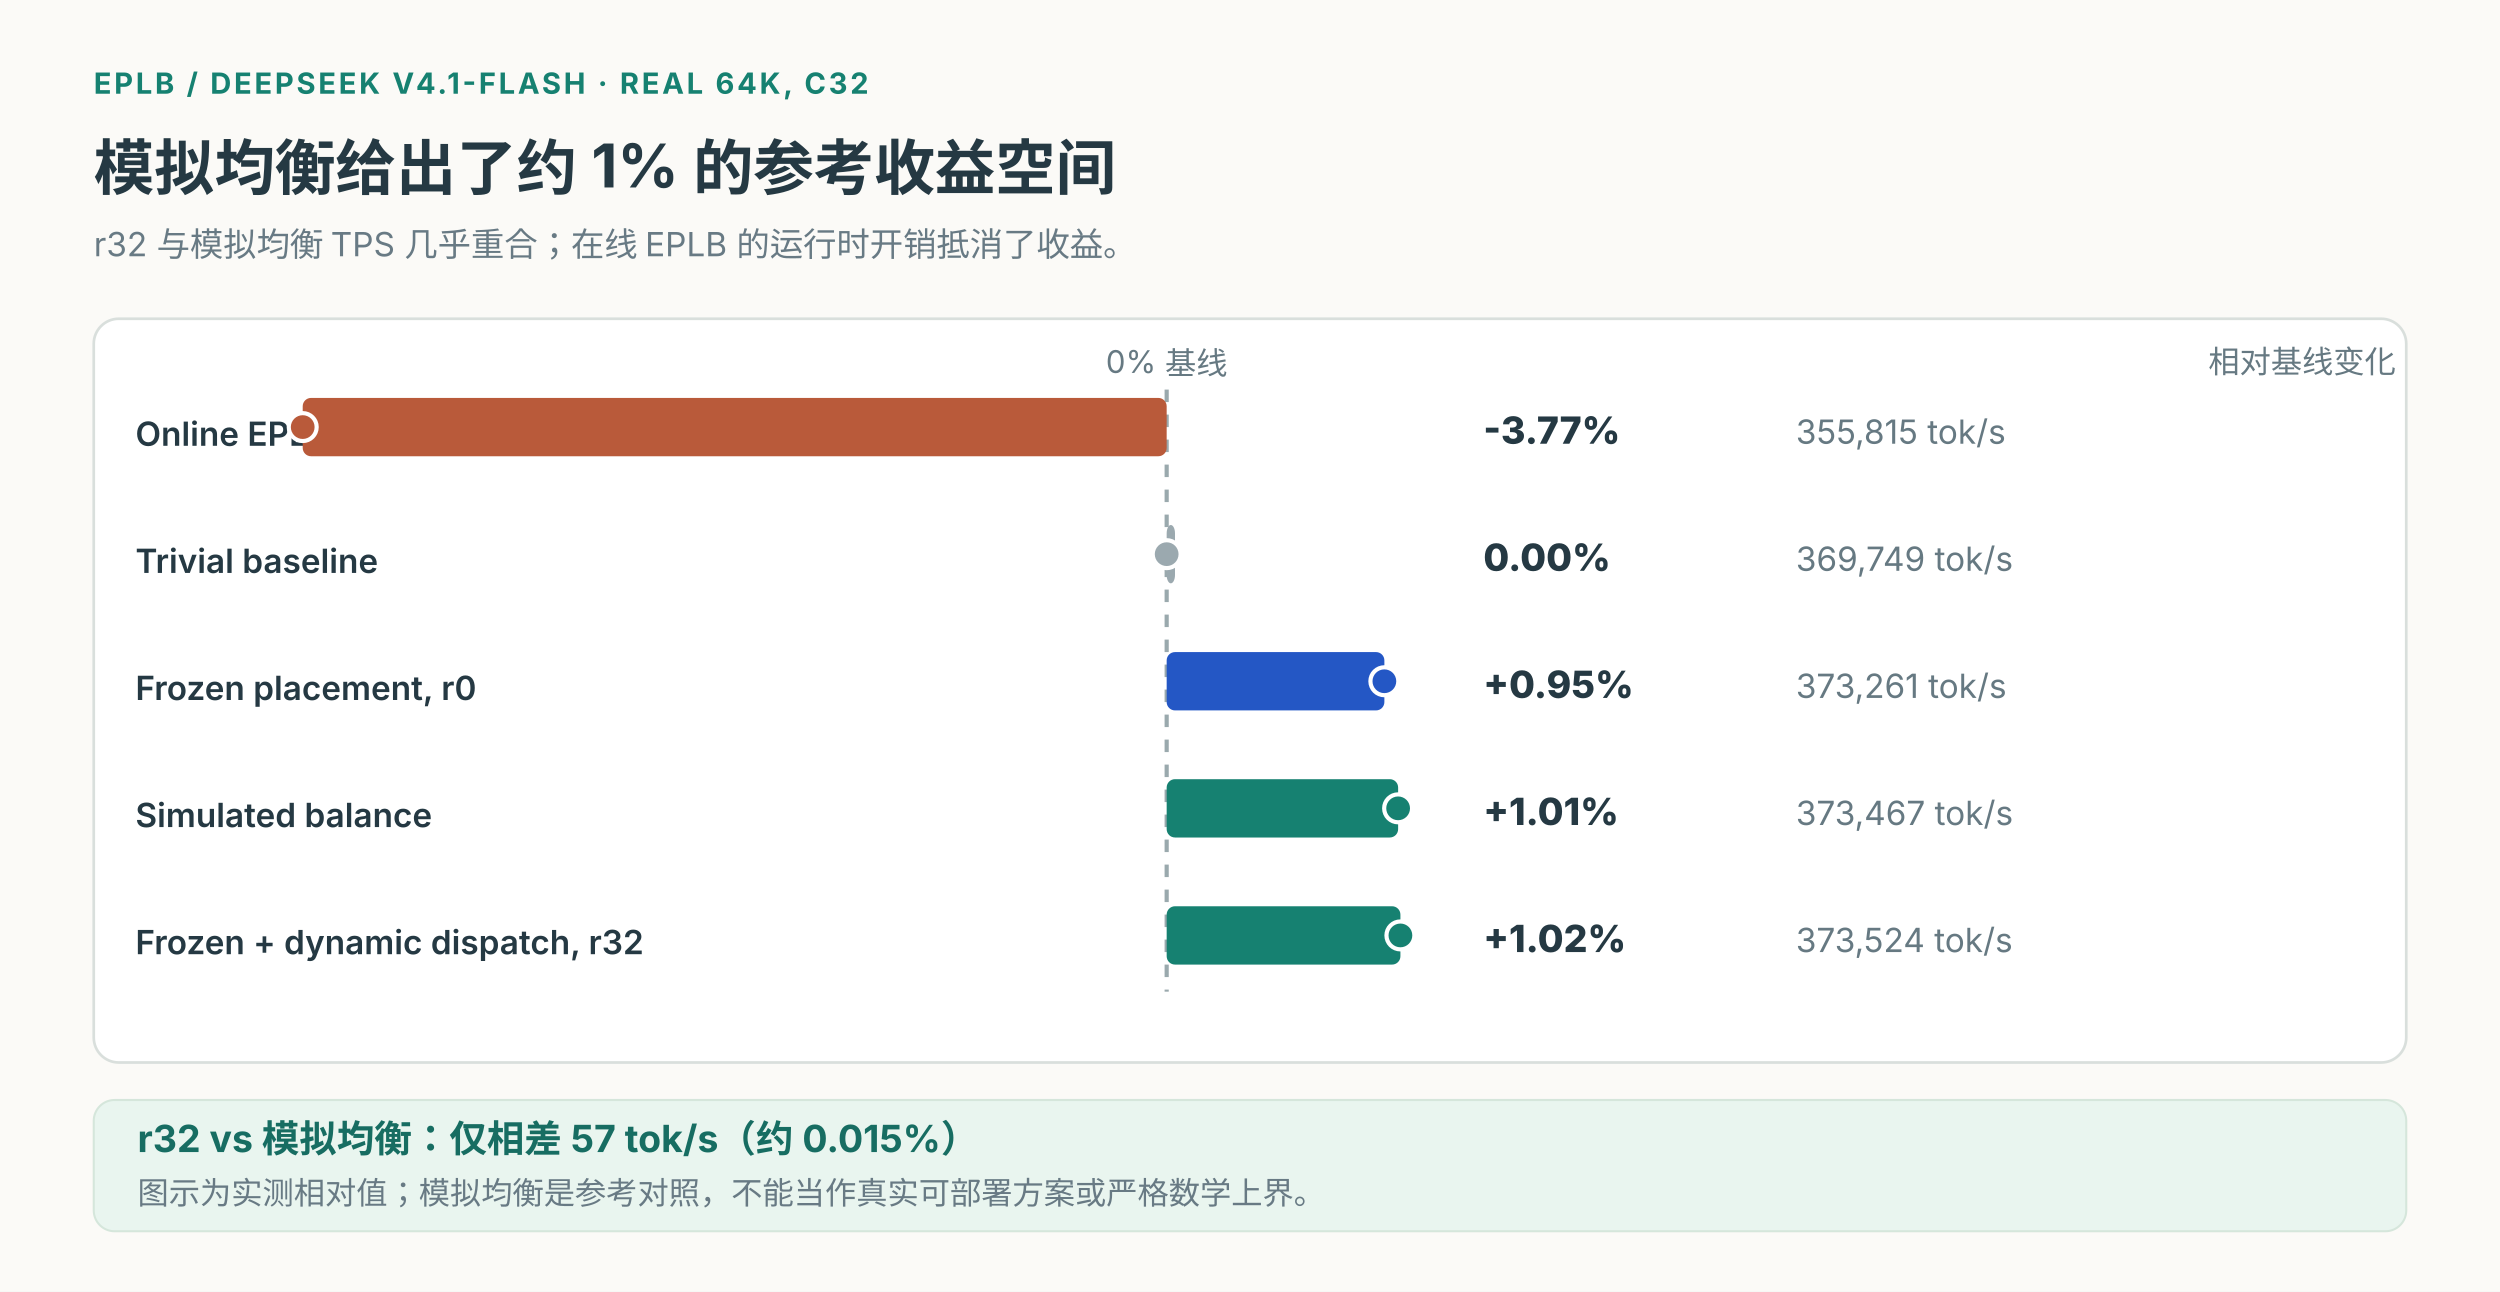
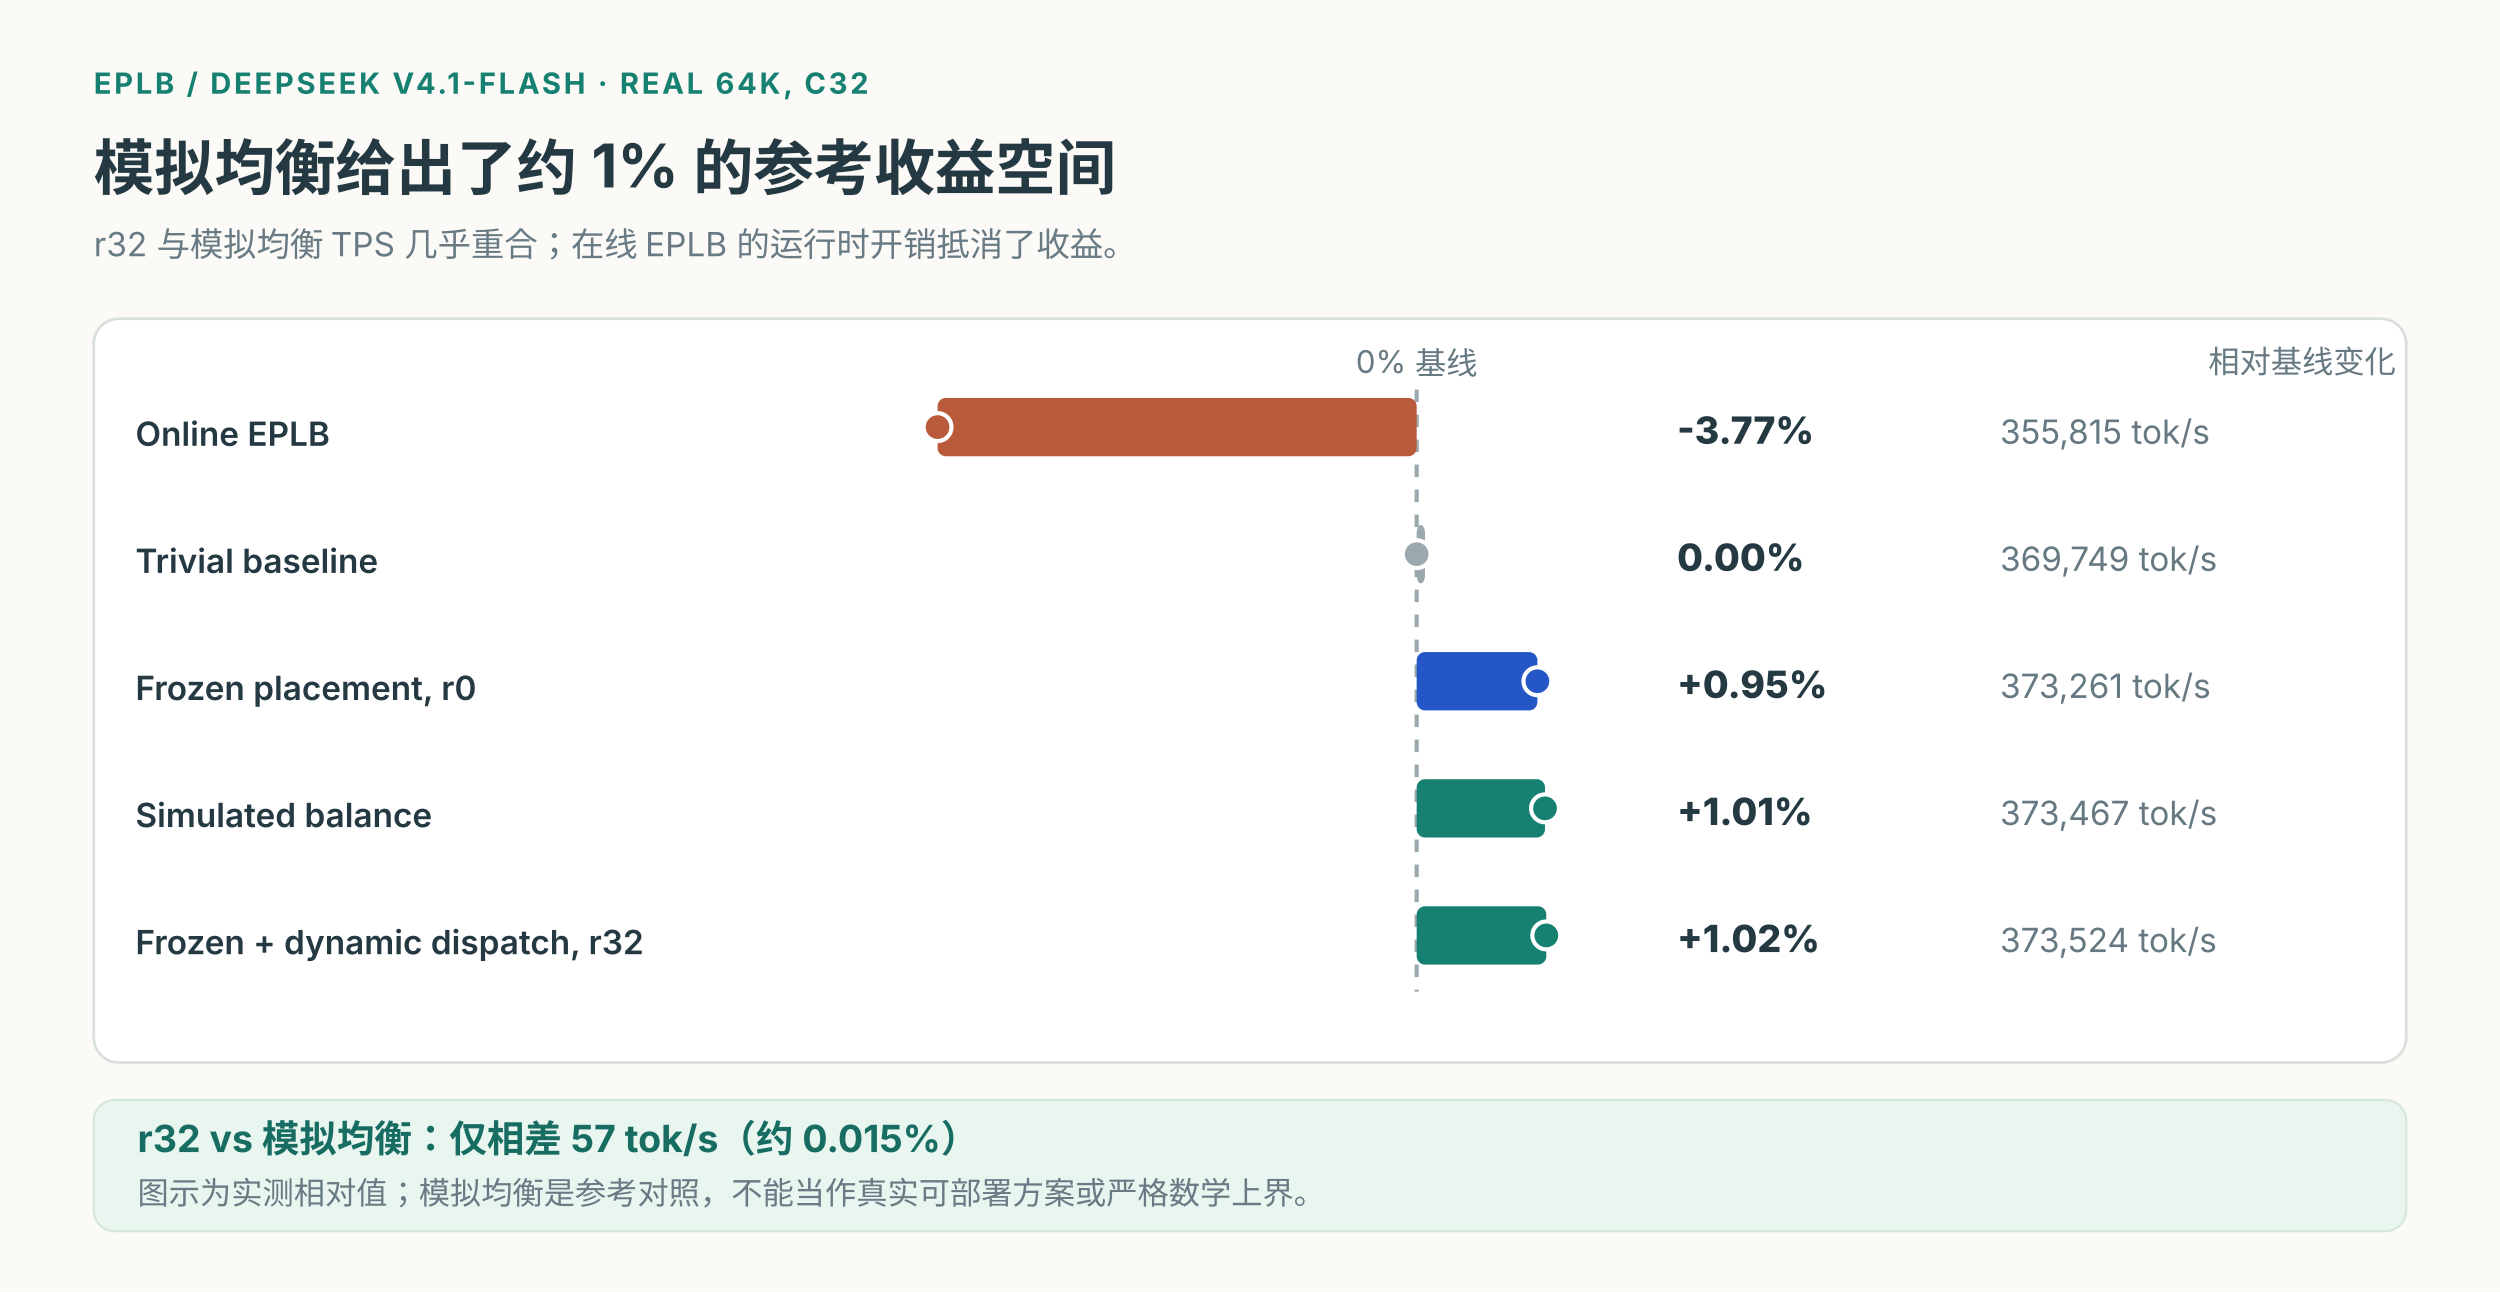
<svg xmlns="http://www.w3.org/2000/svg" width="1200" height="620" viewBox="0 0 1200 620" role="img" aria-labelledby="title desc">
  <rect width="1200" height="620" fill="#FBFAF7" />
  <g font-family="Inter,PingFang SC,Microsoft YaHei,sans-serif">
    <text x="45" y="45" fill="#168171" font-size="14" font-weight="750" letter-spacing="1.3">EPLB / DEEPSEEK V4.1-FLASH · REAL 64K, C32</text>
    <text x="45" y="91" fill="#253943" font-size="29" font-weight="750">模拟均衡给出了约 1% 的参考收益空间</text>
    <text x="45" y="123" fill="#687A84" font-size="16">r32 与模拟均衡 TPS 几乎重合；在线 EPLB 的运行时开销抵消了收益。</text>
    <rect x="45" y="153" width="1110" height="357" rx="12" fill="#FFFFFF" stroke="#D9DFDC" stroke-width="1.3" />
-     <line x1="560" y1="187" x2="560" y2="476" stroke="#9AA9AD" stroke-width="2" stroke-dasharray="6 6" />
-     <text x="560" y="179" fill="#667982" font-size="15" text-anchor="middle">0% 基线</text>
+     <line x1="680" y1="187" x2="680" y2="476" stroke="#9AA9AD" stroke-width="2" stroke-dasharray="6 6" />
+     <text x="680" y="179" fill="#667982" font-size="15" text-anchor="middle">0% 基线</text>
    <text x="1150" y="179" fill="#667982" font-size="15" text-anchor="end">相对基线变化</text>
    <text x="65" y="214" fill="#253943" font-size="16" font-weight="590">Online EPLB</text>
-     <rect x="145.3" y="191" width="414.7" height="28" rx="4" fill="#B95A3A" />
-     <circle cx="145.3" cy="205" r="6.7" fill="#B95A3A" stroke="white" stroke-width="2" />
-     <text x="712" y="213" fill="#253943" font-size="18" font-weight="760">-3.77%</text>
-     <text x="862" y="213" fill="#667982" font-size="16">355,815 tok/s</text>
+     <rect x="450.03" y="191" width="229.97" height="28" rx="4" fill="#B95A3A" />
+     <circle cx="450.03" cy="205" r="6.7" fill="#B95A3A" stroke="white" stroke-width="2" />
+     <text x="805" y="213" fill="#253943" font-size="18" font-weight="760">-3.77%</text>
+     <text x="960" y="213" fill="#667982" font-size="16">355,815 tok/s</text>
    <text x="65" y="275" fill="#253943" font-size="16" font-weight="590">Trivial baseline</text>
-     <rect x="560" y="252" width="4" height="28" rx="4" fill="#9BA9AF" />
-     <circle cx="560" cy="266" r="6.7" fill="#9BA9AF" stroke="white" stroke-width="2" />
-     <text x="712" y="274" fill="#253943" font-size="18" font-weight="760">0.00%</text>
-     <text x="862" y="274" fill="#667982" font-size="16">369,749 tok/s</text>
+     <rect x="680" y="252" width="4" height="28" rx="4" fill="#9BA9AF" />
+     <circle cx="680" cy="266" r="6.7" fill="#9BA9AF" stroke="white" stroke-width="2" />
+     <text x="805" y="274" fill="#253943" font-size="18" font-weight="760">0.00%</text>
+     <text x="960" y="274" fill="#667982" font-size="16">369,749 tok/s</text>
    <text x="65" y="336" fill="#253943" font-size="16" font-weight="590">Frozen placement, r0</text>
-     <rect x="560" y="313" width="104.5" height="28" rx="4" fill="#2457C5" />
-     <circle cx="664.5" cy="327" r="6.7" fill="#2457C5" stroke="white" stroke-width="2" />
-     <text x="712" y="335" fill="#253943" font-size="18" font-weight="760">+0.95%</text>
-     <text x="862" y="335" fill="#667982" font-size="16">373,261 tok/s</text>
+     <rect x="680" y="313" width="57.95" height="28" rx="4" fill="#2457C5" />
+     <circle cx="737.95" cy="327" r="6.7" fill="#2457C5" stroke="white" stroke-width="2" />
+     <text x="805" y="335" fill="#253943" font-size="18" font-weight="760">+0.95%</text>
+     <text x="960" y="335" fill="#667982" font-size="16">373,261 tok/s</text>
    <text x="65" y="397" fill="#253943" font-size="16" font-weight="590">Simulated balance</text>
-     <rect x="560" y="374" width="111.1" height="28" rx="4" fill="#168171" />
-     <circle cx="671.1" cy="388" r="6.7" fill="#168171" stroke="white" stroke-width="2" />
-     <text x="712" y="396" fill="#253943" font-size="18" font-weight="760">+1.01%</text>
-     <text x="862" y="396" fill="#667982" font-size="16">373,467 tok/s</text>
+     <rect x="680" y="374" width="61.61" height="28" rx="4" fill="#168171" />
+     <circle cx="741.61" cy="388" r="6.7" fill="#168171" stroke="white" stroke-width="2" />
+     <text x="805" y="396" fill="#253943" font-size="18" font-weight="760">+1.01%</text>
+     <text x="960" y="396" fill="#667982" font-size="16">373,467 tok/s</text>
    <text x="65" y="458" fill="#253943" font-size="16" font-weight="590">Frozen + dynamic dispatch, r32</text>
-     <rect x="560" y="435" width="112.2" height="28" rx="4" fill="#168171" />
-     <circle cx="672.2" cy="449" r="6.7" fill="#168171" stroke="white" stroke-width="2" />
-     <text x="712" y="457" fill="#253943" font-size="18" font-weight="760">+1.02%</text>
-     <text x="862" y="457" fill="#667982" font-size="16">373,524 tok/s</text>
+     <rect x="680" y="435" width="62.22" height="28" rx="4" fill="#168171" />
+     <circle cx="742.22" cy="449" r="6.7" fill="#168171" stroke="white" stroke-width="2" />
+     <text x="805" y="457" fill="#253943" font-size="18" font-weight="760">+1.02%</text>
+     <text x="960" y="457" fill="#667982" font-size="16">373,524 tok/s</text>
    <rect x="45" y="528" width="1110" height="63" rx="10" fill="#E9F5EF" stroke="#D5E6DB" />
    <text x="66" y="553" fill="#176D62" font-size="18" font-weight="720">r32 vs 模拟均衡：仅相差 57 tok/s（约 0.015%）</text>
    <text x="66" y="578" fill="#687A84" font-size="15">图示为实测相对值；模拟均衡是参考对照，不能当作真实可部署方案或严格数学上界。</text>
  </g>
</svg>
